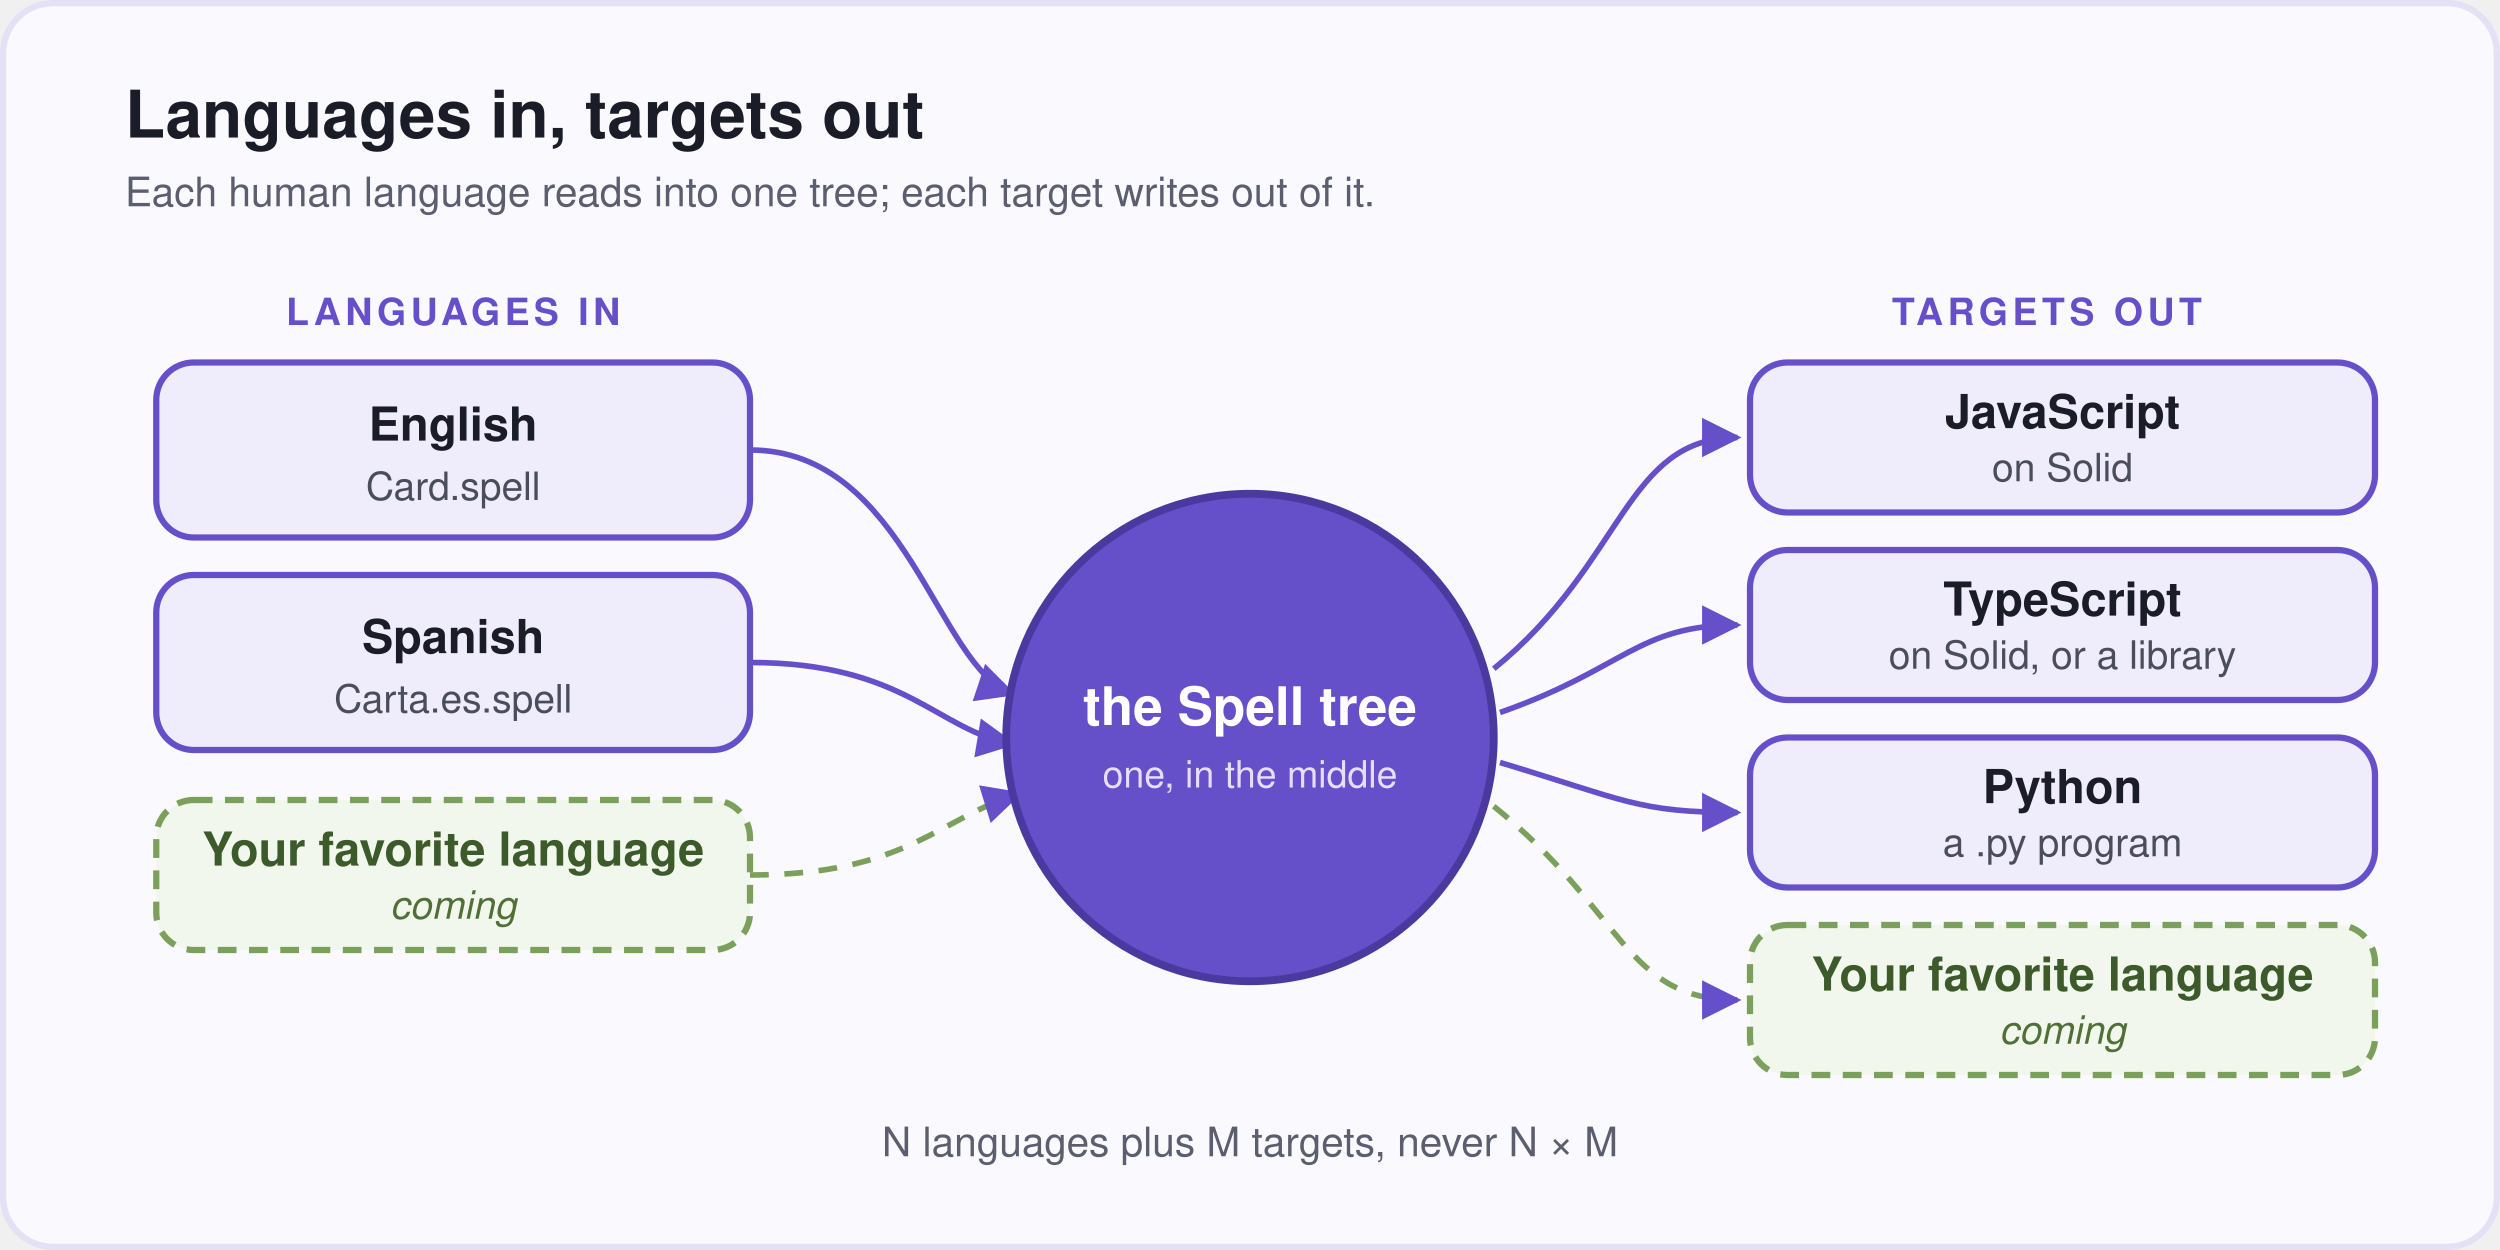
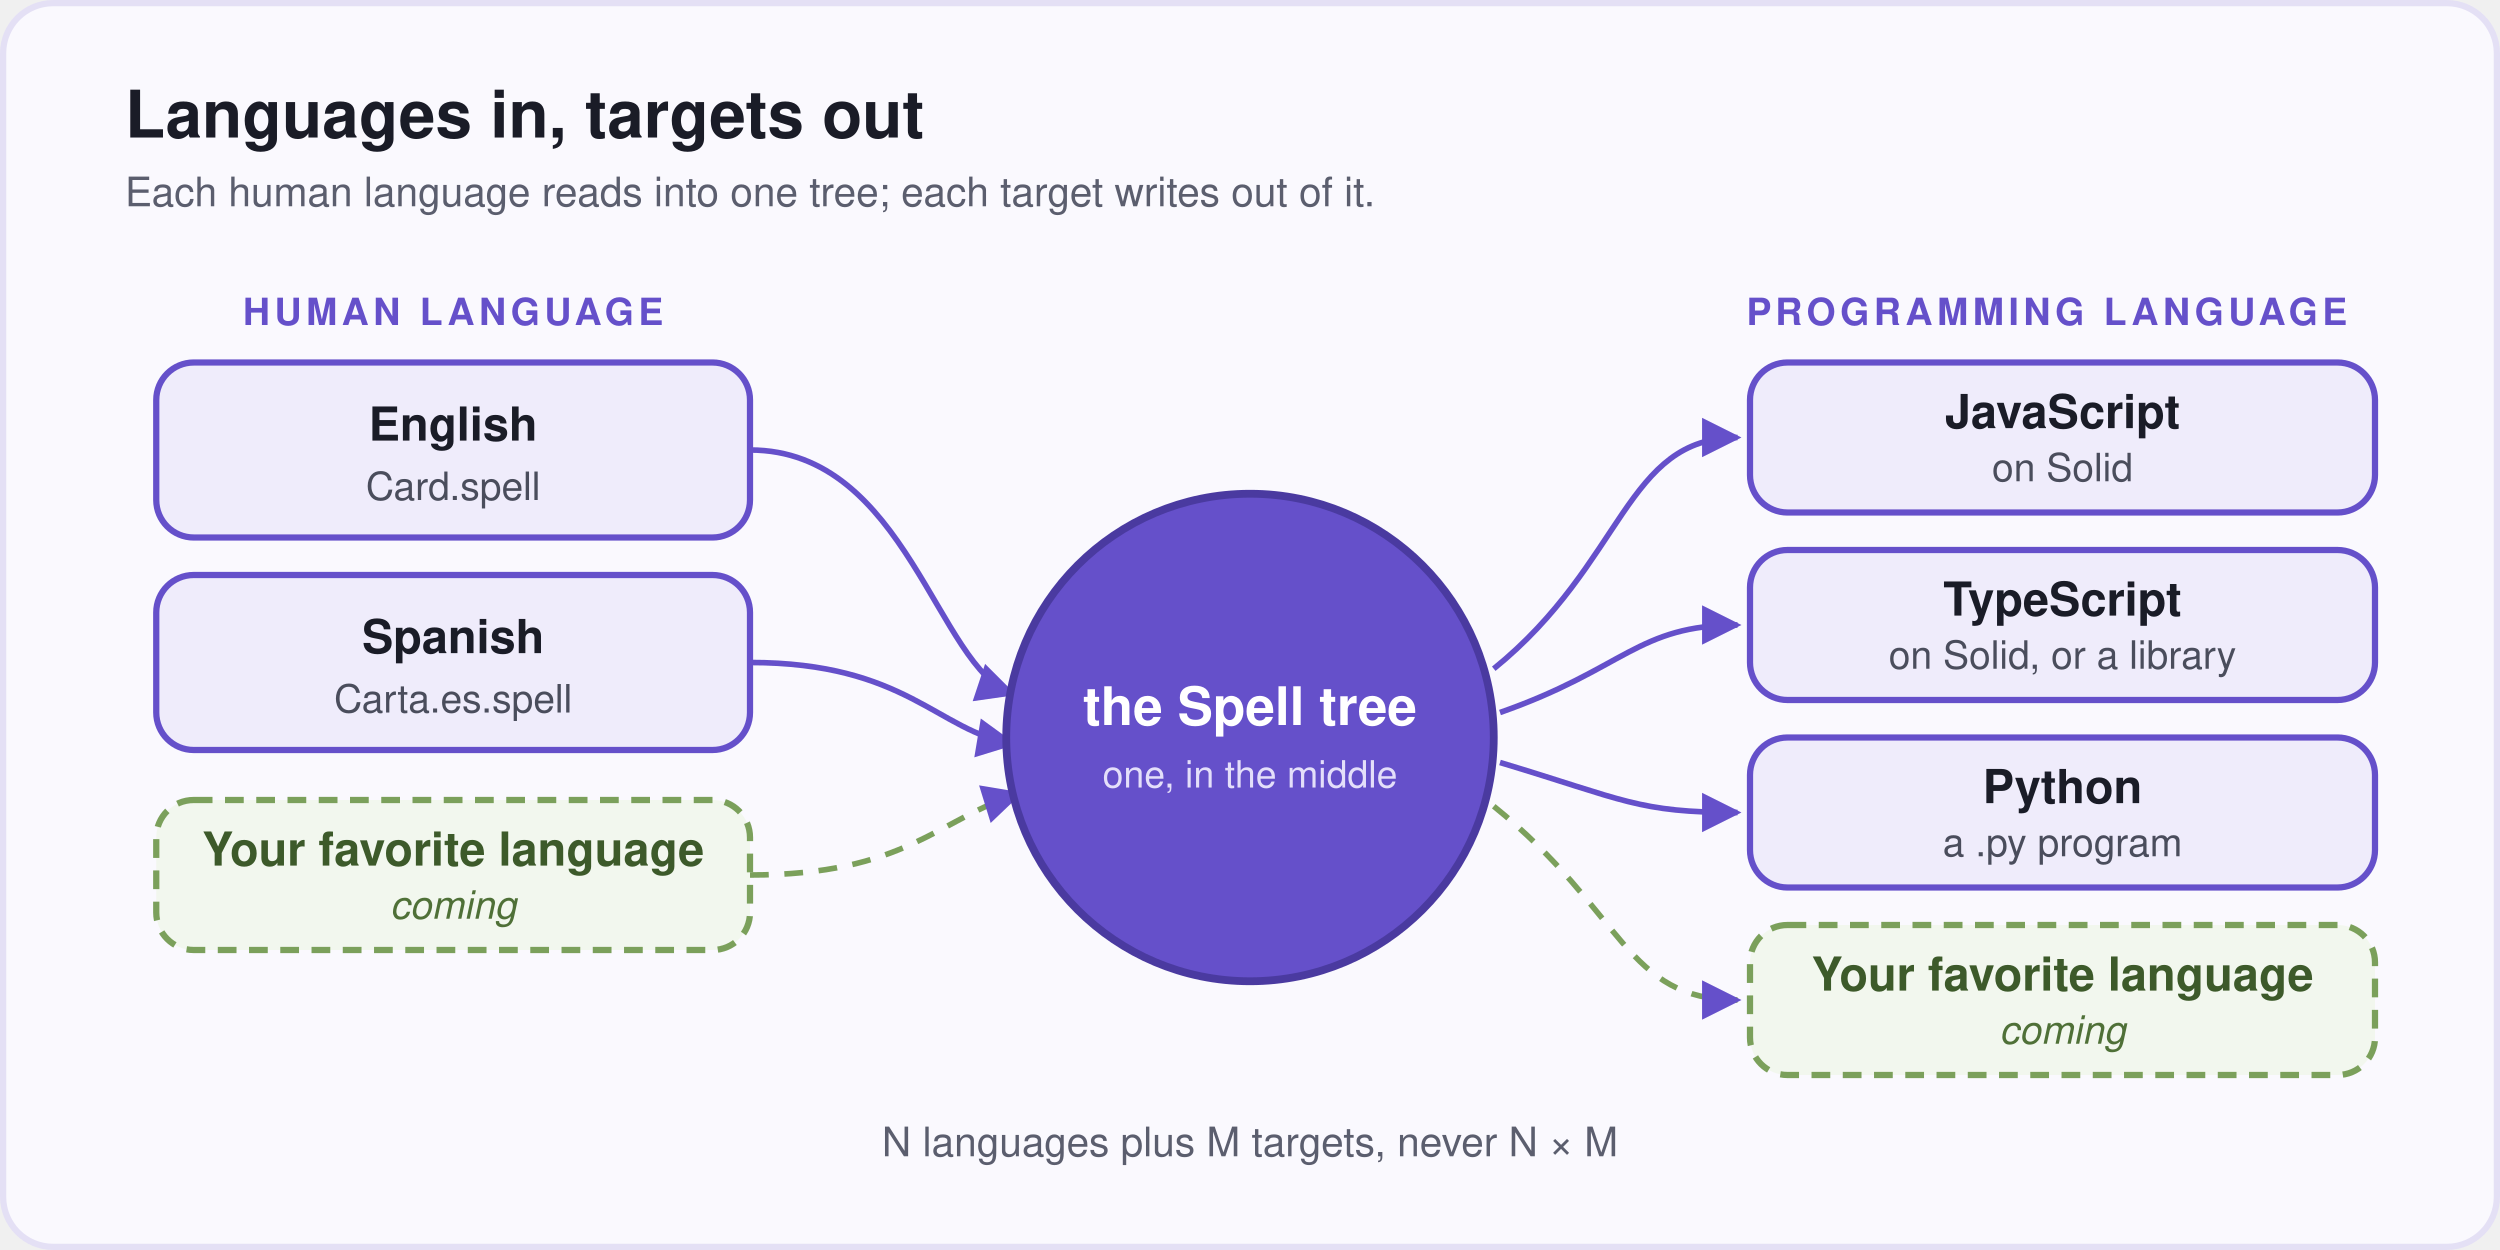
<svg xmlns="http://www.w3.org/2000/svg" viewBox="0 0 800 400" width="800" height="400" role="img" aria-labelledby="title desc">
  <defs>
    <marker id="arrow" viewBox="0 0 10 10" refX="9" refY="5" markerWidth="7" markerHeight="7" orient="auto-start-reverse">
      <path d="M0,0 L10,5 L0,10 z" fill="#6550CA" />
    </marker>
  </defs>
  <style>
    text { font-family: -apple-system, BlinkMacSystemFont, "Segoe UI", Helvetica, Arial, sans-serif; fill: #1A1C27; }
    .title { font-size: 21px; font-weight: 700; }
    .sub { font-size: 13px; fill: #5B5E6E; }
    .head { font-size: 12px; font-weight: 700; letter-spacing: 0.12em; fill: #6550CA; text-anchor: middle; }
    .name { font-size: 15px; font-weight: 700; text-anchor: middle; }
    .what { font-size: 12.5px; fill: #4A4D5C; text-anchor: middle; }
    .soon { font-size: 15px; font-weight: 700; text-anchor: middle; fill: #3D5A2A; }
    .soonwhat { font-size: 12.5px; fill: #4F7037; text-anchor: middle; font-style: italic; }
    .tree { font-size: 17px; font-weight: 700; text-anchor: middle; fill: #FFFFFF; }
    .treesub { font-size: 12px; text-anchor: middle; fill: #E4DFFA; }
    .box { fill: #EFECFB; stroke: #6550CA; stroke-width: 2; }
    .coming { fill: #F2F7EE; stroke: #7BA05B; stroke-width: 2; stroke-dasharray: 6 4; }
    .edge { fill: none; stroke: #6550CA; stroke-width: 1.8; }
    .later { fill: none; stroke: #7BA05B; stroke-width: 1.8; stroke-dasharray: 6 5; }
  </style>
  <rect x="1" y="1" width="798" height="398" rx="16" fill="#FAF9FE" stroke="#E4E0F5" stroke-width="2" />
  <text class="title" x="40" y="44">Languages in, targets out</text>
  <text class="sub" x="40" y="66">Each human language reads into one tree;  each target writes out of it.</text>
-   <text class="head" x="145" y="104">LANGUAGES IN</text>
-   <text class="head" x="655" y="104">TARGETS OUT</text>
+   <text class="head" x="145" y="104">HUMAN LANGUAGE</text>
+   <text class="head" x="655" y="104">PROGRAMMING LANGUAGE</text>
  <path class="edge" d="M240,144 C290,144 300,214 324,222" marker-end="url(#arrow)" />
  <path class="edge" d="M240,212 C290,212 300,234 324,238" marker-end="url(#arrow)" />
  <path class="later" d="M240,280 C290,280 300,262 326,254" marker-end="url(#arrow)" />
  <path class="edge" d="M478,214 C520,180 520,140 556,140" marker-end="url(#arrow)" />
  <path class="edge" d="M480,228 C520,214 524,200 556,200" marker-end="url(#arrow)" />
  <path class="edge" d="M480,244 C520,256 524,260 556,260" marker-end="url(#arrow)" />
  <path class="later" d="M478,258 C520,292 520,320 556,320" marker-end="url(#arrow)" />
  <rect class="box" x="50" y="116" width="190" height="56" rx="12" />
  <text class="name" x="145" y="141">English</text>
  <text class="what" x="145" y="160">Card.spell</text>
  <rect class="box" x="50" y="184" width="190" height="56" rx="12" />
  <text class="name" x="145" y="209">Spanish</text>
  <text class="what" x="145" y="228">Carta.es.spell</text>
  <rect class="coming" x="50" y="256" width="190" height="48" rx="12" />
  <text class="soon" x="145" y="277">Your favorite language</text>
  <text class="soonwhat" x="145" y="294">coming</text>
  <circle cx="400" cy="236" r="78" fill="#6550CA" stroke="#4A3AA0" stroke-width="2.5" />
  <text class="tree" x="400" y="232">the Spell tree</text>
  <text class="treesub" x="400" y="252">one, in the middle</text>
  <rect class="box" x="560" y="116" width="200" height="48" rx="12" />
  <text class="name" x="660" y="137">JavaScript</text>
  <text class="what" x="660" y="154">on Solid</text>
  <rect class="box" x="560" y="176" width="200" height="48" rx="12" />
  <text class="name" x="660" y="197">TypeScript</text>
  <text class="what" x="660" y="214">on Solid, or a library</text>
  <rect class="box" x="560" y="236" width="200" height="48" rx="12" />
  <text class="name" x="660" y="257">Python</text>
  <text class="what" x="660" y="274">a .py program</text>
  <rect class="coming" x="560" y="296" width="200" height="48" rx="12" />
  <text class="soon" x="660" y="317">Your favorite language</text>
  <text class="soonwhat" x="660" y="334">coming</text>
  <text class="sub" x="400" y="370" style="text-anchor:middle">N languages plus M targets, never N × M</text>
</svg>
